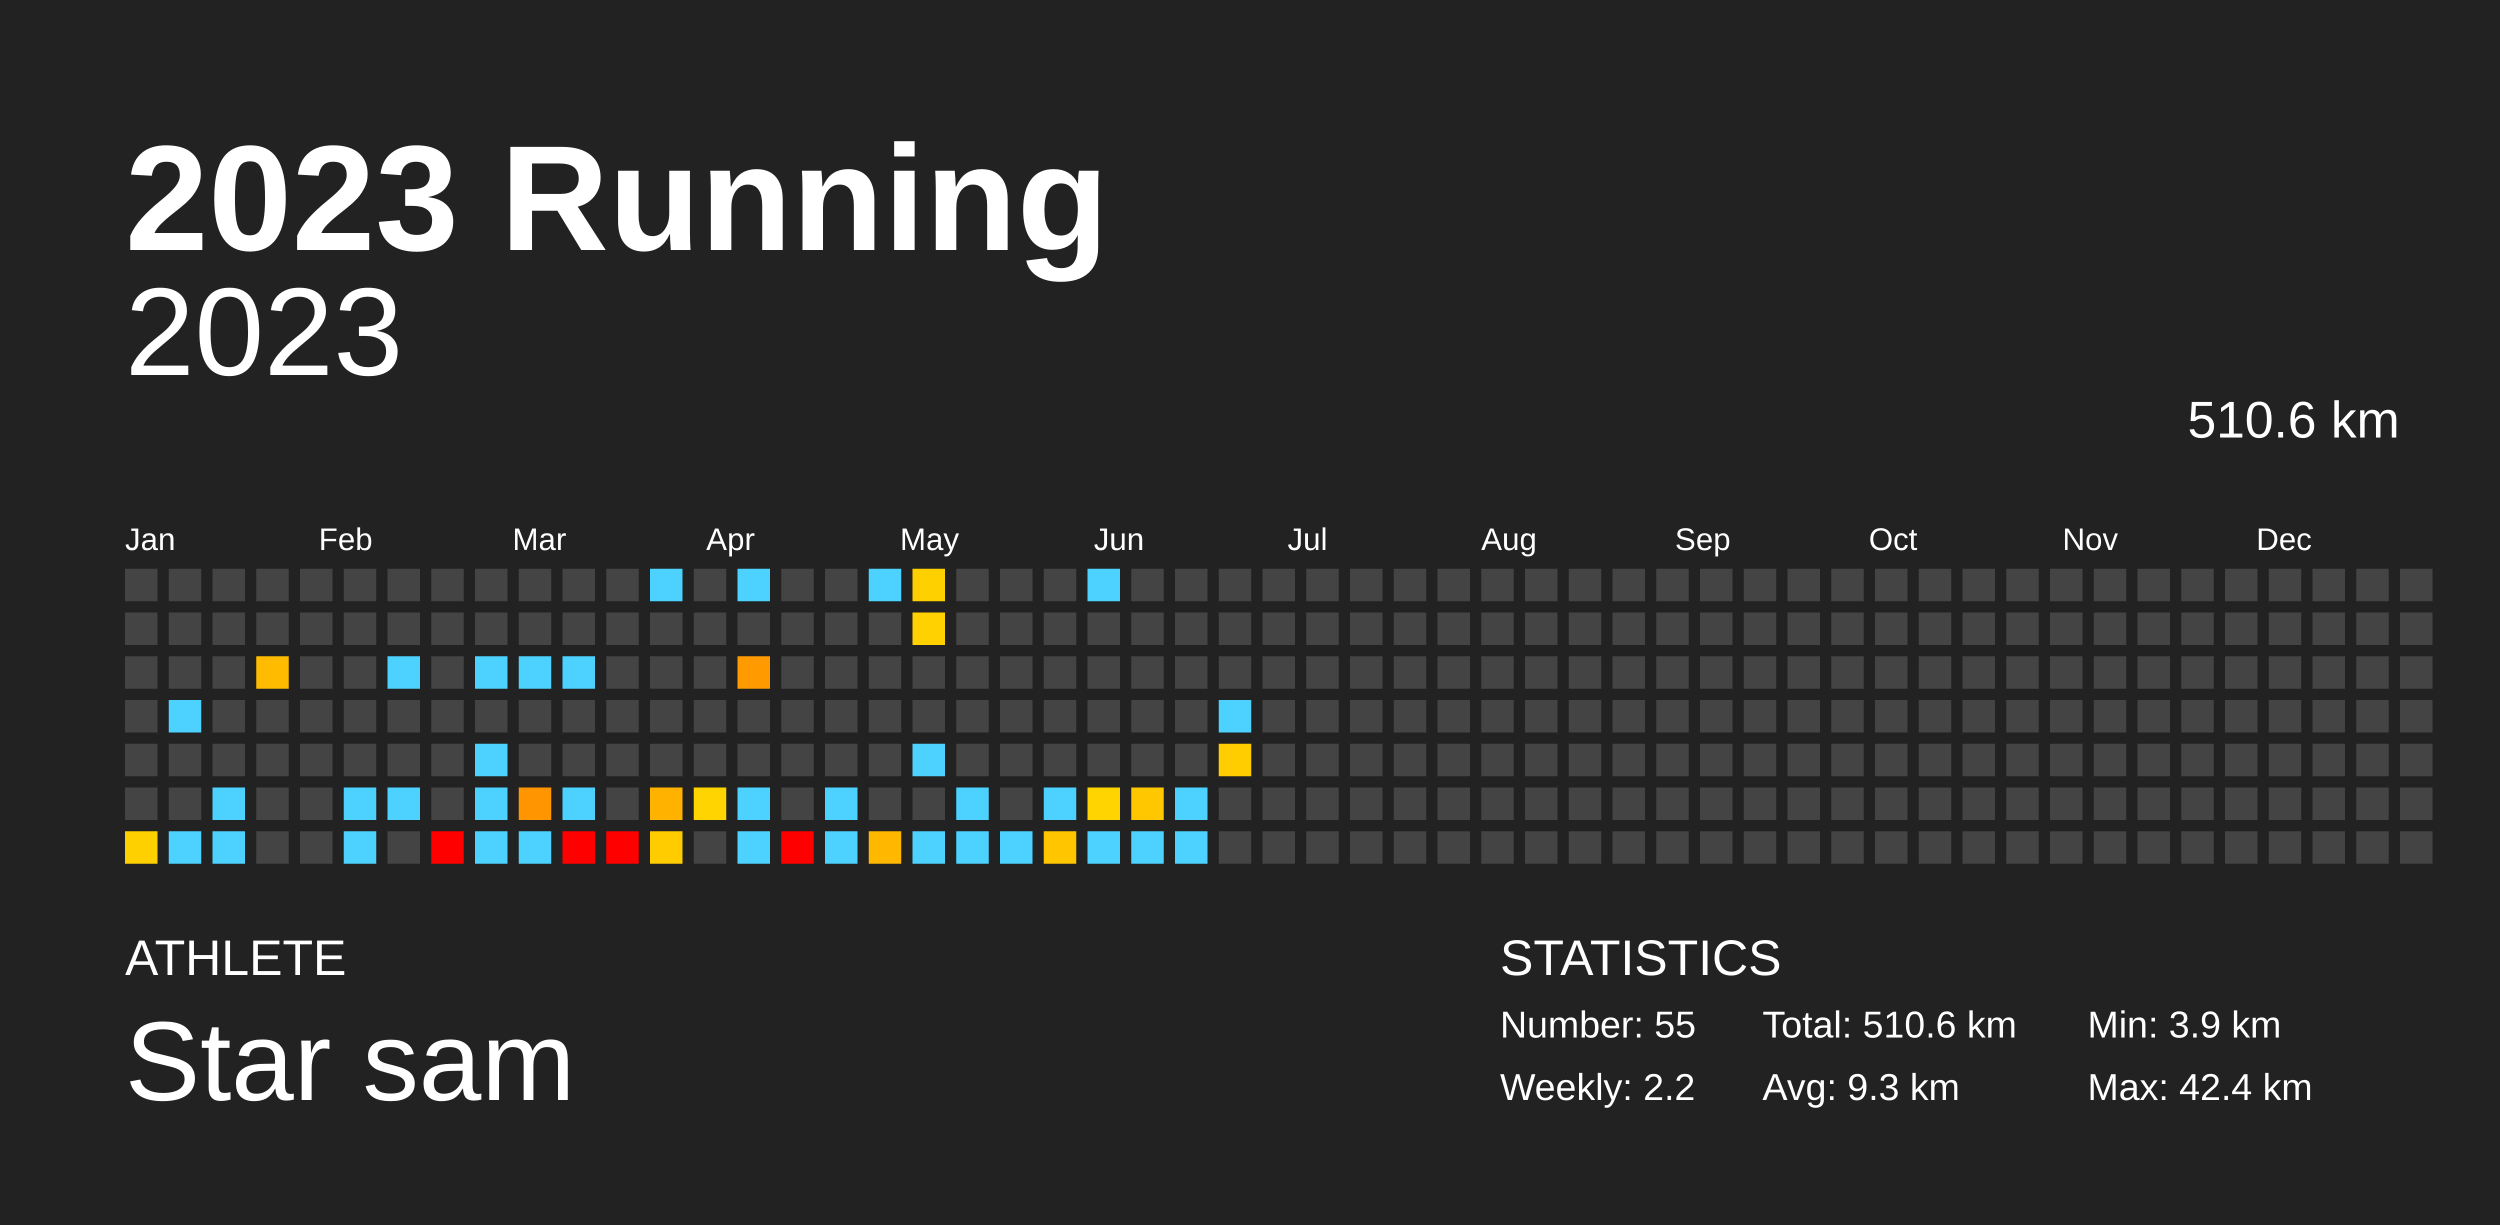
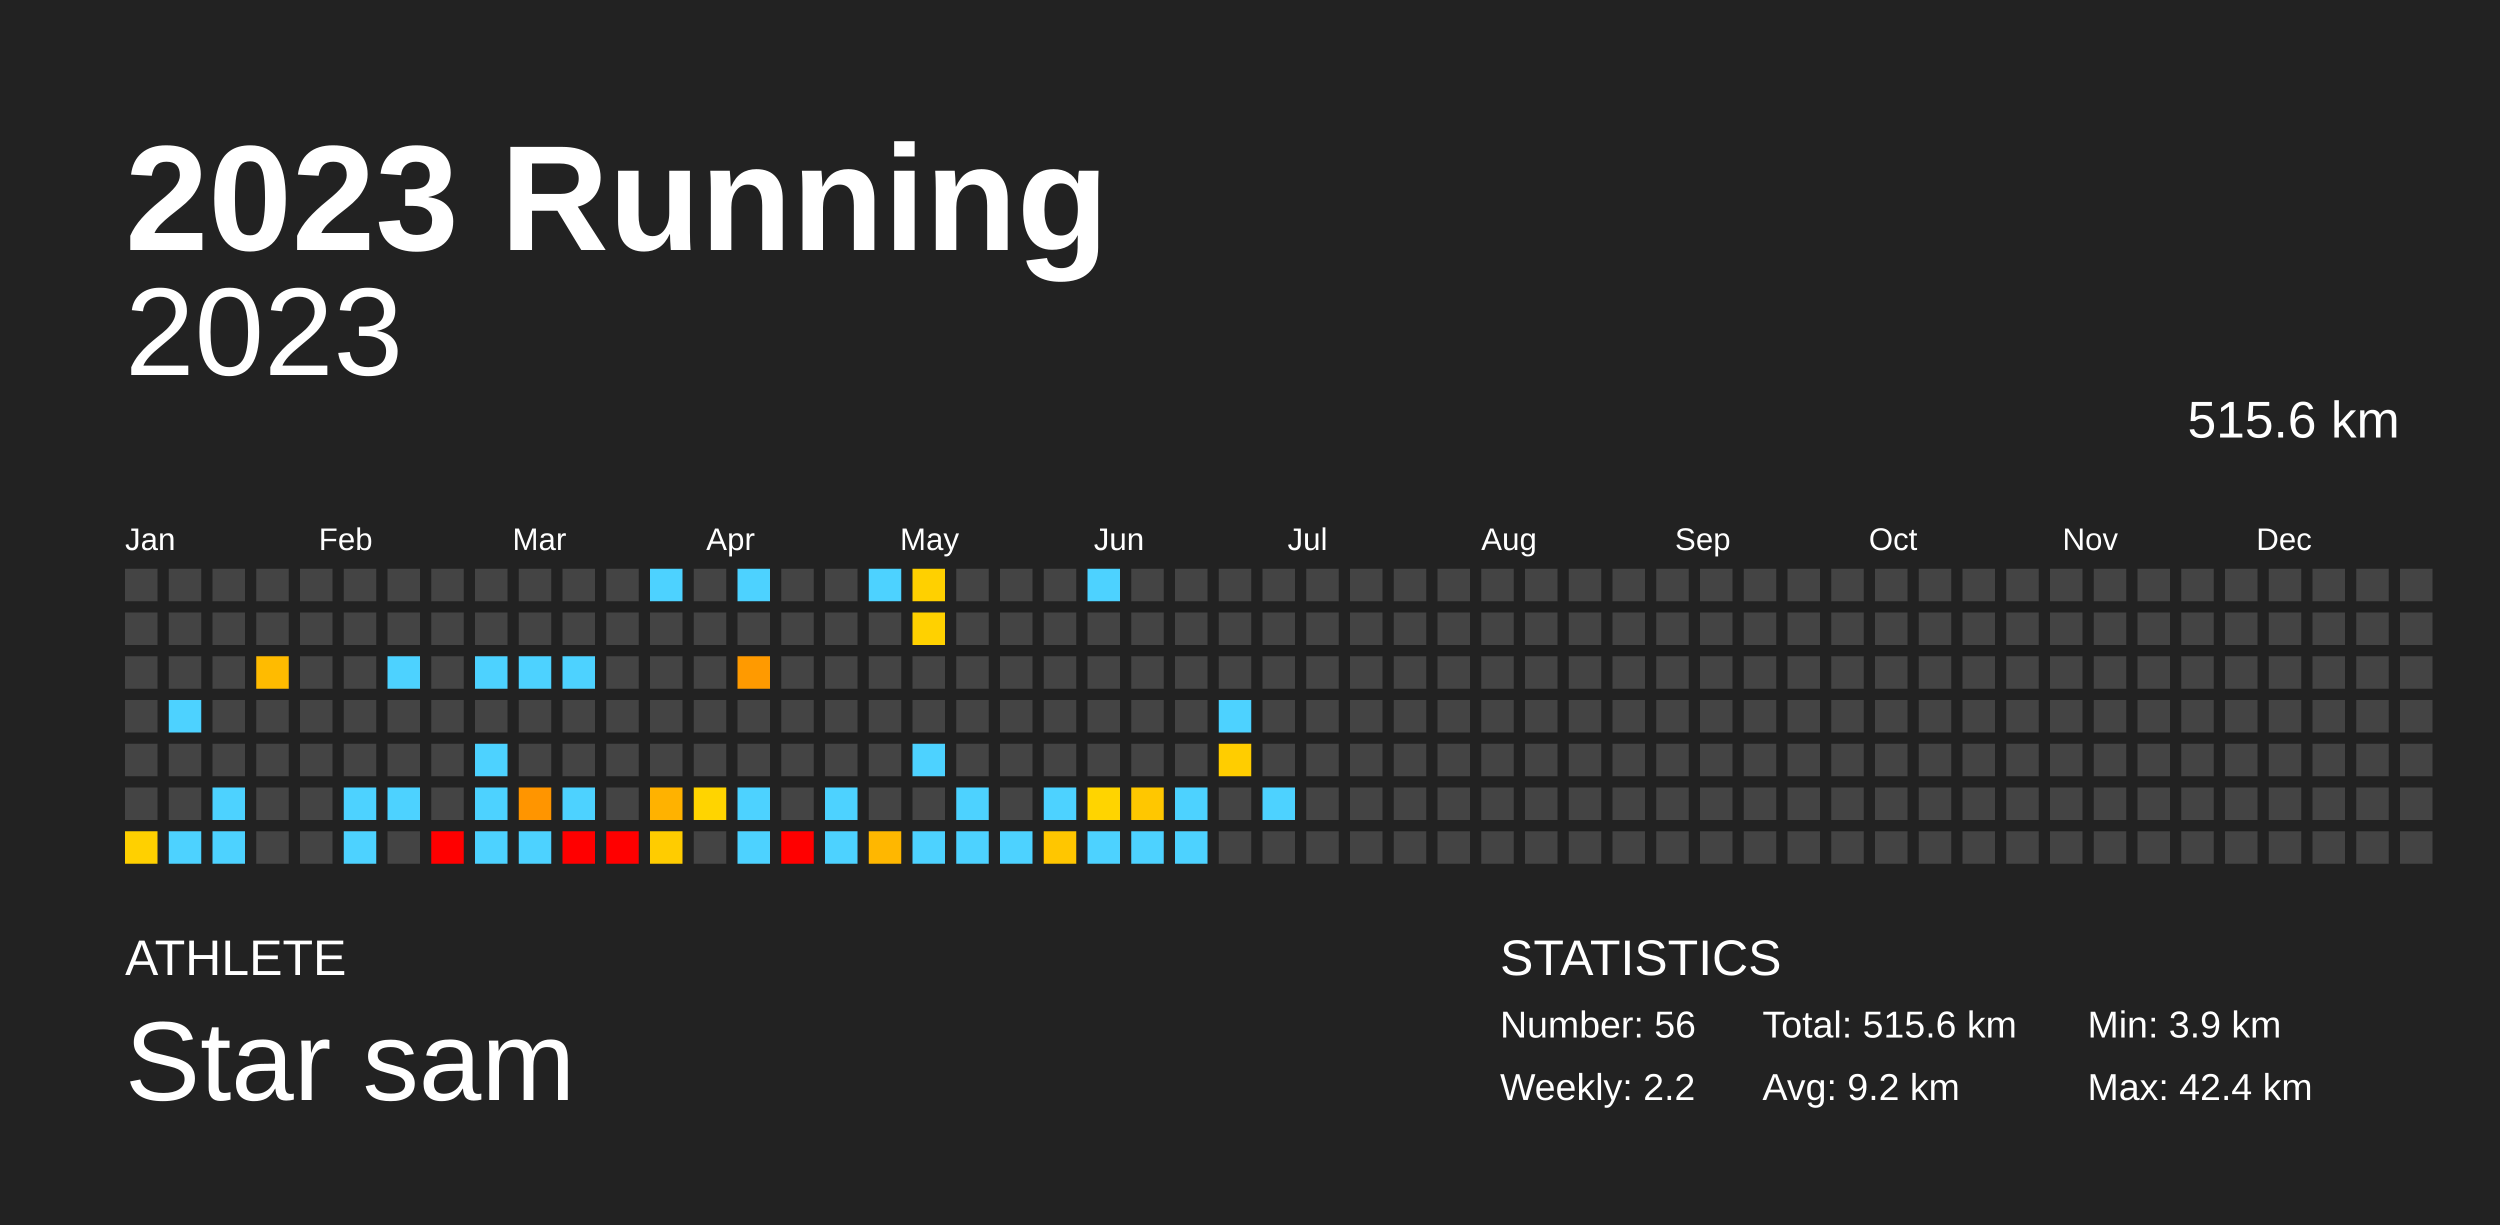
<svg xmlns="http://www.w3.org/2000/svg" baseProfile="full" height="98mm" version="1.1" viewBox="0,0,200,98" width="200mm">
  <defs />
  <rect fill="#222222" height="98" width="200" x="0" y="0" />
  <text fill="#FFFFFF" style="font-size:12px; font-family:Arial; font-weight:bold;" x="10" y="20">2023 Running</text>
  <text fill="#FFFFFF" style="font-size:4px; font-family:Arial" x="10" y="78">ATHLETE</text>
  <text fill="#FFFFFF" style="font-size:9px; font-family:Arial" x="10" y="88">Star sam</text>
  <text fill="#FFFFFF" style="font-size:4px; font-family:Arial" x="120" y="78">STATISTICS</text>
-   <text fill="#FFFFFF" style="font-size:3px; font-family:Arial" x="120" y="83">Number: 55</text>
+   <text fill="#FFFFFF" style="font-size:3px; font-family:Arial" x="120" y="83">Number: 56</text>
  <text fill="#FFFFFF" style="font-size:3px; font-family:Arial" x="120" y="88">Weekly: 2.2</text>
-   <text fill="#FFFFFF" style="font-size:3px; font-family:Arial" x="141" y="83">Total: 510.6 km</text>
-   <text fill="#FFFFFF" style="font-size:3px; font-family:Arial" x="141" y="88">Avg: 9.3 km</text>
+   <text fill="#FFFFFF" style="font-size:3px; font-family:Arial" x="141" y="83">Total: 515.6 km</text>
+   <text fill="#FFFFFF" style="font-size:3px; font-family:Arial" x="141" y="88">Avg: 9.2 km</text>
  <text fill="#FFFFFF" style="font-size:3px; font-family:Arial" x="167" y="83">Min: 3.9 km</text>
  <text fill="#FFFFFF" style="font-size:3px; font-family:Arial" x="167" y="88">Max: 42.4 km</text>
  <text alignment-baseline="hanging" fill="#FFFFFF" style="font-size:10.0px; font-family:Arial;" x="10" y="30">2023</text>
-   <text alignment-baseline="hanging" fill="#FFFFFF" style="font-size:4.125px; font-family:Arial;" x="175" y="35">510.6 km</text>
+   <text alignment-baseline="hanging" fill="#FFFFFF" style="font-size:4.125px; font-family:Arial;" x="175" y="35">515.6 km</text>
  <text fill="#FFFFFF" style="font-size:2.5px; font-family:Arial" x="10.0" y="44">Jan</text>
  <text fill="#FFFFFF" style="font-size:2.5px; font-family:Arial" x="25.5" y="44">Feb</text>
  <text fill="#FFFFFF" style="font-size:2.5px; font-family:Arial" x="41.0" y="44">Mar</text>
  <text fill="#FFFFFF" style="font-size:2.5px; font-family:Arial" x="56.5" y="44">Apr</text>
  <text fill="#FFFFFF" style="font-size:2.5px; font-family:Arial" x="72.0" y="44">May</text>
  <text fill="#FFFFFF" style="font-size:2.5px; font-family:Arial" x="87.5" y="44">Jun</text>
  <text fill="#FFFFFF" style="font-size:2.5px; font-family:Arial" x="103.0" y="44">Jul</text>
  <text fill="#FFFFFF" style="font-size:2.5px; font-family:Arial" x="118.5" y="44">Aug</text>
  <text fill="#FFFFFF" style="font-size:2.5px; font-family:Arial" x="134.0" y="44">Sep</text>
  <text fill="#FFFFFF" style="font-size:2.5px; font-family:Arial" x="149.5" y="44">Oct</text>
  <text fill="#FFFFFF" style="font-size:2.5px; font-family:Arial" x="165.0" y="44">Nov</text>
  <text fill="#FFFFFF" style="font-size:2.5px; font-family:Arial" x="180.5" y="44">Dec</text>
  <rect fill="#444444" height="2.6" width="2.6" x="10.0" y="45.5" />
  <rect fill="#444444" height="2.6" width="2.6" x="10.0" y="49.0" />
  <rect fill="#444444" height="2.6" width="2.6" x="10.0" y="52.5" />
  <rect fill="#444444" height="2.6" width="2.6" x="10.0" y="56.0" />
  <rect fill="#444444" height="2.6" width="2.6" x="10.0" y="59.5" />
  <rect fill="#444444" height="2.6" width="2.6" x="10.0" y="63.0" />
  <rect fill="#ffd000" height="2.6" width="2.6" x="10.0" y="66.5" />
  <rect fill="#444444" height="2.6" width="2.6" x="13.5" y="45.5" />
  <rect fill="#444444" height="2.6" width="2.6" x="13.5" y="49.0" />
  <rect fill="#444444" height="2.6" width="2.6" x="13.5" y="52.5" />
  <rect fill="#4dd2ff" height="2.6" width="2.6" x="13.5" y="56.0" />
  <rect fill="#444444" height="2.6" width="2.6" x="13.5" y="59.5" />
  <rect fill="#444444" height="2.6" width="2.6" x="13.5" y="63.0" />
  <rect fill="#4dd2ff" height="2.6" width="2.6" x="13.5" y="66.5" />
  <rect fill="#444444" height="2.6" width="2.6" x="17.0" y="45.5" />
  <rect fill="#444444" height="2.6" width="2.6" x="17.0" y="49.0" />
  <rect fill="#444444" height="2.6" width="2.6" x="17.0" y="52.5" />
  <rect fill="#444444" height="2.6" width="2.6" x="17.0" y="56.0" />
  <rect fill="#444444" height="2.6" width="2.6" x="17.0" y="59.5" />
  <rect fill="#4dd2ff" height="2.6" width="2.6" x="17.0" y="63.0" />
  <rect fill="#4dd2ff" height="2.6" width="2.6" x="17.0" y="66.5" />
  <rect fill="#444444" height="2.6" width="2.6" x="20.5" y="45.5" />
  <rect fill="#444444" height="2.6" width="2.6" x="20.5" y="49.0" />
  <rect fill="#ffbb00" height="2.6" width="2.6" x="20.5" y="52.5" />
  <rect fill="#444444" height="2.6" width="2.6" x="20.5" y="56.0" />
  <rect fill="#444444" height="2.6" width="2.6" x="20.5" y="59.5" />
  <rect fill="#444444" height="2.6" width="2.6" x="20.5" y="63.0" />
  <rect fill="#444444" height="2.6" width="2.6" x="20.5" y="66.5" />
  <rect fill="#444444" height="2.6" width="2.6" x="24.0" y="45.5" />
  <rect fill="#444444" height="2.6" width="2.6" x="24.0" y="49.0" />
  <rect fill="#444444" height="2.6" width="2.6" x="24.0" y="52.5" />
  <rect fill="#444444" height="2.6" width="2.6" x="24.0" y="56.0" />
  <rect fill="#444444" height="2.6" width="2.6" x="24.0" y="59.5" />
  <rect fill="#444444" height="2.6" width="2.6" x="24.0" y="63.0" />
  <rect fill="#444444" height="2.6" width="2.6" x="24.0" y="66.5" />
  <rect fill="#444444" height="2.6" width="2.6" x="27.5" y="45.5" />
  <rect fill="#444444" height="2.6" width="2.6" x="27.5" y="49.0" />
  <rect fill="#444444" height="2.6" width="2.6" x="27.5" y="52.5" />
  <rect fill="#444444" height="2.6" width="2.6" x="27.5" y="56.0" />
  <rect fill="#444444" height="2.6" width="2.6" x="27.5" y="59.5" />
  <rect fill="#4dd2ff" height="2.6" width="2.6" x="27.5" y="63.0" />
  <rect fill="#4dd2ff" height="2.6" width="2.6" x="27.5" y="66.5" />
  <rect fill="#444444" height="2.6" width="2.6" x="31.0" y="45.5" />
  <rect fill="#444444" height="2.6" width="2.6" x="31.0" y="49.0" />
  <rect fill="#4dd2ff" height="2.6" width="2.6" x="31.0" y="52.5" />
  <rect fill="#444444" height="2.6" width="2.6" x="31.0" y="56.0" />
  <rect fill="#444444" height="2.6" width="2.6" x="31.0" y="59.5" />
  <rect fill="#4dd2ff" height="2.6" width="2.6" x="31.0" y="63.0" />
  <rect fill="#444444" height="2.6" width="2.6" x="31.0" y="66.5" />
  <rect fill="#444444" height="2.6" width="2.6" x="34.5" y="45.5" />
  <rect fill="#444444" height="2.6" width="2.6" x="34.5" y="49.0" />
  <rect fill="#444444" height="2.6" width="2.6" x="34.5" y="52.5" />
  <rect fill="#444444" height="2.6" width="2.6" x="34.5" y="56.0" />
  <rect fill="#444444" height="2.6" width="2.6" x="34.5" y="59.5" />
  <rect fill="#444444" height="2.6" width="2.6" x="34.5" y="63.0" />
  <rect fill="red" height="2.6" width="2.6" x="34.5" y="66.5" />
  <rect fill="#444444" height="2.6" width="2.6" x="38.0" y="45.5" />
  <rect fill="#444444" height="2.6" width="2.6" x="38.0" y="49.0" />
  <rect fill="#4dd2ff" height="2.6" width="2.6" x="38.0" y="52.5" />
  <rect fill="#444444" height="2.6" width="2.6" x="38.0" y="56.0" />
  <rect fill="#4dd2ff" height="2.6" width="2.6" x="38.0" y="59.5" />
  <rect fill="#4dd2ff" height="2.6" width="2.6" x="38.0" y="63.0" />
  <rect fill="#4dd2ff" height="2.6" width="2.6" x="38.0" y="66.5" />
  <rect fill="#444444" height="2.6" width="2.6" x="41.5" y="45.5" />
  <rect fill="#444444" height="2.6" width="2.6" x="41.5" y="49.0" />
  <rect fill="#4dd2ff" height="2.6" width="2.6" x="41.5" y="52.5" />
  <rect fill="#444444" height="2.6" width="2.6" x="41.5" y="56.0" />
  <rect fill="#444444" height="2.6" width="2.6" x="41.5" y="59.5" />
  <rect fill="#ff9500" height="2.6" width="2.6" x="41.5" y="63.0" />
  <rect fill="#4dd2ff" height="2.6" width="2.6" x="41.5" y="66.5" />
  <rect fill="#444444" height="2.6" width="2.6" x="45.0" y="45.5" />
  <rect fill="#444444" height="2.6" width="2.6" x="45.0" y="49.0" />
  <rect fill="#4dd2ff" height="2.6" width="2.6" x="45.0" y="52.5" />
  <rect fill="#444444" height="2.6" width="2.6" x="45.0" y="56.0" />
  <rect fill="#444444" height="2.6" width="2.6" x="45.0" y="59.5" />
  <rect fill="#4dd2ff" height="2.6" width="2.6" x="45.0" y="63.0" />
  <rect fill="red" height="2.6" width="2.6" x="45.0" y="66.5" />
  <rect fill="#444444" height="2.6" width="2.6" x="48.5" y="45.5" />
  <rect fill="#444444" height="2.6" width="2.6" x="48.5" y="49.0" />
  <rect fill="#444444" height="2.6" width="2.6" x="48.5" y="52.5" />
  <rect fill="#444444" height="2.6" width="2.6" x="48.5" y="56.0" />
  <rect fill="#444444" height="2.6" width="2.6" x="48.5" y="59.5" />
  <rect fill="#444444" height="2.6" width="2.6" x="48.5" y="63.0" />
  <rect fill="red" height="2.6" width="2.6" x="48.5" y="66.5" />
  <rect fill="#4dd2ff" height="2.6" width="2.6" x="52.0" y="45.5" />
  <rect fill="#444444" height="2.6" width="2.6" x="52.0" y="49.0" />
  <rect fill="#444444" height="2.6" width="2.6" x="52.0" y="52.5" />
  <rect fill="#444444" height="2.6" width="2.6" x="52.0" y="56.0" />
  <rect fill="#444444" height="2.6" width="2.6" x="52.0" y="59.5" />
  <rect fill="#ffb200" height="2.6" width="2.6" x="52.0" y="63.0" />
  <rect fill="#ffcc00" height="2.6" width="2.6" x="52.0" y="66.5" />
  <rect fill="#444444" height="2.6" width="2.6" x="55.5" y="45.5" />
  <rect fill="#444444" height="2.6" width="2.6" x="55.5" y="49.0" />
  <rect fill="#444444" height="2.6" width="2.6" x="55.5" y="52.5" />
  <rect fill="#444444" height="2.6" width="2.6" x="55.5" y="56.0" />
  <rect fill="#444444" height="2.6" width="2.6" x="55.5" y="59.5" />
  <rect fill="#ffd400" height="2.6" width="2.6" x="55.5" y="63.0" />
  <rect fill="#444444" height="2.6" width="2.6" x="55.5" y="66.5" />
  <rect fill="#4dd2ff" height="2.6" width="2.6" x="59.0" y="45.5" />
  <rect fill="#444444" height="2.6" width="2.6" x="59.0" y="49.0" />
  <rect fill="#ff9a00" height="2.6" width="2.6" x="59.0" y="52.5" />
  <rect fill="#444444" height="2.6" width="2.6" x="59.0" y="56.0" />
  <rect fill="#444444" height="2.6" width="2.6" x="59.0" y="59.5" />
  <rect fill="#4dd2ff" height="2.6" width="2.6" x="59.0" y="63.0" />
  <rect fill="#4dd2ff" height="2.6" width="2.6" x="59.0" y="66.5" />
  <rect fill="#444444" height="2.6" width="2.6" x="62.5" y="45.5" />
  <rect fill="#444444" height="2.6" width="2.6" x="62.5" y="49.0" />
  <rect fill="#444444" height="2.6" width="2.6" x="62.5" y="52.5" />
  <rect fill="#444444" height="2.6" width="2.6" x="62.5" y="56.0" />
  <rect fill="#444444" height="2.6" width="2.6" x="62.5" y="59.5" />
  <rect fill="#444444" height="2.6" width="2.6" x="62.5" y="63.0" />
  <rect fill="red" height="2.6" width="2.6" x="62.5" y="66.5" />
  <rect fill="#444444" height="2.6" width="2.6" x="66.0" y="45.5" />
  <rect fill="#444444" height="2.6" width="2.6" x="66.0" y="49.0" />
  <rect fill="#444444" height="2.6" width="2.6" x="66.0" y="52.5" />
  <rect fill="#444444" height="2.6" width="2.6" x="66.0" y="56.0" />
  <rect fill="#444444" height="2.6" width="2.6" x="66.0" y="59.5" />
  <rect fill="#4dd2ff" height="2.6" width="2.6" x="66.0" y="63.0" />
  <rect fill="#4dd2ff" height="2.6" width="2.6" x="66.0" y="66.5" />
  <rect fill="#4dd2ff" height="2.6" width="2.6" x="69.5" y="45.5" />
  <rect fill="#444444" height="2.6" width="2.6" x="69.5" y="49.0" />
  <rect fill="#444444" height="2.6" width="2.6" x="69.5" y="52.5" />
  <rect fill="#444444" height="2.6" width="2.6" x="69.5" y="56.0" />
  <rect fill="#444444" height="2.6" width="2.6" x="69.5" y="59.5" />
  <rect fill="#444444" height="2.6" width="2.6" x="69.5" y="63.0" />
  <rect fill="#ffb700" height="2.6" width="2.6" x="69.5" y="66.5" />
  <rect fill="#ffd000" height="2.6" width="2.6" x="73.0" y="45.5" />
  <rect fill="#ffd100" height="2.6" width="2.6" x="73.0" y="49.0" />
  <rect fill="#444444" height="2.6" width="2.6" x="73.0" y="52.5" />
  <rect fill="#444444" height="2.6" width="2.6" x="73.0" y="56.0" />
  <rect fill="#4dd2ff" height="2.6" width="2.6" x="73.0" y="59.5" />
  <rect fill="#444444" height="2.6" width="2.6" x="73.0" y="63.0" />
  <rect fill="#4dd2ff" height="2.6" width="2.6" x="73.0" y="66.5" />
  <rect fill="#444444" height="2.6" width="2.6" x="76.5" y="45.5" />
  <rect fill="#444444" height="2.6" width="2.6" x="76.5" y="49.0" />
  <rect fill="#444444" height="2.6" width="2.6" x="76.5" y="52.5" />
  <rect fill="#444444" height="2.6" width="2.6" x="76.5" y="56.0" />
  <rect fill="#444444" height="2.6" width="2.6" x="76.5" y="59.5" />
  <rect fill="#4dd2ff" height="2.6" width="2.6" x="76.5" y="63.0" />
  <rect fill="#4dd2ff" height="2.6" width="2.6" x="76.5" y="66.5" />
  <rect fill="#444444" height="2.6" width="2.6" x="80.0" y="45.5" />
  <rect fill="#444444" height="2.6" width="2.6" x="80.0" y="49.0" />
  <rect fill="#444444" height="2.6" width="2.6" x="80.0" y="52.5" />
  <rect fill="#444444" height="2.6" width="2.6" x="80.0" y="56.0" />
  <rect fill="#444444" height="2.6" width="2.6" x="80.0" y="59.5" />
  <rect fill="#444444" height="2.6" width="2.6" x="80.0" y="63.0" />
  <rect fill="#4dd2ff" height="2.6" width="2.6" x="80.0" y="66.5" />
  <rect fill="#444444" height="2.6" width="2.6" x="83.5" y="45.5" />
  <rect fill="#444444" height="2.6" width="2.6" x="83.5" y="49.0" />
  <rect fill="#444444" height="2.6" width="2.6" x="83.5" y="52.5" />
  <rect fill="#444444" height="2.6" width="2.6" x="83.5" y="56.0" />
  <rect fill="#444444" height="2.6" width="2.6" x="83.5" y="59.5" />
  <rect fill="#4dd2ff" height="2.6" width="2.6" x="83.5" y="63.0" />
  <rect fill="#ffc600" height="2.6" width="2.6" x="83.5" y="66.5" />
  <rect fill="#4dd2ff" height="2.6" width="2.6" x="87.0" y="45.5" />
  <rect fill="#444444" height="2.6" width="2.6" x="87.0" y="49.0" />
  <rect fill="#444444" height="2.6" width="2.6" x="87.0" y="52.5" />
  <rect fill="#444444" height="2.6" width="2.6" x="87.0" y="56.0" />
  <rect fill="#444444" height="2.6" width="2.6" x="87.0" y="59.5" />
  <rect fill="#ffd400" height="2.6" width="2.6" x="87.0" y="63.0" />
  <rect fill="#4dd2ff" height="2.6" width="2.6" x="87.0" y="66.5" />
  <rect fill="#444444" height="2.6" width="2.6" x="90.5" y="45.5" />
  <rect fill="#444444" height="2.6" width="2.6" x="90.5" y="49.0" />
  <rect fill="#444444" height="2.6" width="2.6" x="90.5" y="52.5" />
  <rect fill="#444444" height="2.6" width="2.6" x="90.5" y="56.0" />
  <rect fill="#444444" height="2.6" width="2.6" x="90.5" y="59.5" />
  <rect fill="#ffc700" height="2.6" width="2.6" x="90.5" y="63.0" />
  <rect fill="#4dd2ff" height="2.6" width="2.6" x="90.5" y="66.5" />
  <rect fill="#444444" height="2.6" width="2.6" x="94.0" y="45.5" />
  <rect fill="#444444" height="2.6" width="2.6" x="94.0" y="49.0" />
  <rect fill="#444444" height="2.6" width="2.6" x="94.0" y="52.5" />
  <rect fill="#444444" height="2.6" width="2.6" x="94.0" y="56.0" />
  <rect fill="#444444" height="2.6" width="2.6" x="94.0" y="59.5" />
  <rect fill="#4dd2ff" height="2.6" width="2.6" x="94.0" y="63.0" />
  <rect fill="#4dd2ff" height="2.6" width="2.6" x="94.0" y="66.5" />
  <rect fill="#444444" height="2.6" width="2.6" x="97.5" y="45.5" />
  <rect fill="#444444" height="2.6" width="2.6" x="97.5" y="49.0" />
  <rect fill="#444444" height="2.6" width="2.6" x="97.5" y="52.5" />
  <rect fill="#4dd2ff" height="2.6" width="2.6" x="97.5" y="56.0" />
  <rect fill="#ffcd00" height="2.6" width="2.6" x="97.5" y="59.5" />
  <rect fill="#444444" height="2.6" width="2.6" x="97.5" y="63.0" />
  <rect fill="#444444" height="2.6" width="2.6" x="97.5" y="66.5" />
  <rect fill="#444444" height="2.6" width="2.6" x="101.0" y="45.5" />
  <rect fill="#444444" height="2.6" width="2.6" x="101.0" y="49.0" />
  <rect fill="#444444" height="2.6" width="2.6" x="101.0" y="52.5" />
  <rect fill="#444444" height="2.6" width="2.6" x="101.0" y="56.0" />
  <rect fill="#444444" height="2.6" width="2.6" x="101.0" y="59.5" />
-   <rect fill="#444444" height="2.6" width="2.6" x="101.0" y="63.0" />
+   <rect fill="#4dd2ff" height="2.6" width="2.6" x="101.0" y="63.0" />
  <rect fill="#444444" height="2.6" width="2.6" x="101.0" y="66.5" />
  <rect fill="#444444" height="2.6" width="2.6" x="104.5" y="45.5" />
  <rect fill="#444444" height="2.6" width="2.6" x="104.5" y="49.0" />
  <rect fill="#444444" height="2.6" width="2.6" x="104.5" y="52.5" />
  <rect fill="#444444" height="2.6" width="2.6" x="104.5" y="56.0" />
  <rect fill="#444444" height="2.6" width="2.6" x="104.5" y="59.5" />
  <rect fill="#444444" height="2.6" width="2.6" x="104.5" y="63.0" />
  <rect fill="#444444" height="2.6" width="2.6" x="104.5" y="66.5" />
  <rect fill="#444444" height="2.6" width="2.6" x="108.0" y="45.5" />
  <rect fill="#444444" height="2.6" width="2.6" x="108.0" y="49.0" />
  <rect fill="#444444" height="2.6" width="2.6" x="108.0" y="52.5" />
  <rect fill="#444444" height="2.6" width="2.6" x="108.0" y="56.0" />
  <rect fill="#444444" height="2.6" width="2.6" x="108.0" y="59.5" />
  <rect fill="#444444" height="2.6" width="2.6" x="108.0" y="63.0" />
  <rect fill="#444444" height="2.6" width="2.6" x="108.0" y="66.5" />
  <rect fill="#444444" height="2.6" width="2.6" x="111.5" y="45.5" />
  <rect fill="#444444" height="2.6" width="2.6" x="111.5" y="49.0" />
  <rect fill="#444444" height="2.6" width="2.6" x="111.5" y="52.5" />
  <rect fill="#444444" height="2.6" width="2.6" x="111.5" y="56.0" />
  <rect fill="#444444" height="2.6" width="2.6" x="111.5" y="59.5" />
  <rect fill="#444444" height="2.6" width="2.6" x="111.5" y="63.0" />
  <rect fill="#444444" height="2.6" width="2.6" x="111.5" y="66.5" />
  <rect fill="#444444" height="2.6" width="2.6" x="115.0" y="45.5" />
  <rect fill="#444444" height="2.6" width="2.6" x="115.0" y="49.0" />
  <rect fill="#444444" height="2.6" width="2.6" x="115.0" y="52.5" />
  <rect fill="#444444" height="2.6" width="2.6" x="115.0" y="56.0" />
  <rect fill="#444444" height="2.6" width="2.6" x="115.0" y="59.5" />
  <rect fill="#444444" height="2.6" width="2.6" x="115.0" y="63.0" />
  <rect fill="#444444" height="2.6" width="2.6" x="115.0" y="66.5" />
  <rect fill="#444444" height="2.6" width="2.6" x="118.5" y="45.5" />
  <rect fill="#444444" height="2.6" width="2.6" x="118.5" y="49.0" />
  <rect fill="#444444" height="2.6" width="2.6" x="118.5" y="52.5" />
  <rect fill="#444444" height="2.6" width="2.6" x="118.5" y="56.0" />
  <rect fill="#444444" height="2.6" width="2.6" x="118.5" y="59.5" />
  <rect fill="#444444" height="2.6" width="2.6" x="118.5" y="63.0" />
  <rect fill="#444444" height="2.6" width="2.6" x="118.5" y="66.5" />
  <rect fill="#444444" height="2.6" width="2.6" x="122.0" y="45.5" />
  <rect fill="#444444" height="2.6" width="2.6" x="122.0" y="49.0" />
  <rect fill="#444444" height="2.6" width="2.6" x="122.0" y="52.5" />
  <rect fill="#444444" height="2.6" width="2.6" x="122.0" y="56.0" />
  <rect fill="#444444" height="2.6" width="2.6" x="122.0" y="59.5" />
  <rect fill="#444444" height="2.6" width="2.6" x="122.0" y="63.0" />
  <rect fill="#444444" height="2.6" width="2.6" x="122.0" y="66.5" />
  <rect fill="#444444" height="2.6" width="2.6" x="125.5" y="45.5" />
  <rect fill="#444444" height="2.6" width="2.6" x="125.5" y="49.0" />
  <rect fill="#444444" height="2.6" width="2.6" x="125.5" y="52.5" />
  <rect fill="#444444" height="2.6" width="2.6" x="125.5" y="56.0" />
  <rect fill="#444444" height="2.6" width="2.6" x="125.5" y="59.5" />
  <rect fill="#444444" height="2.6" width="2.6" x="125.5" y="63.0" />
  <rect fill="#444444" height="2.6" width="2.6" x="125.5" y="66.5" />
  <rect fill="#444444" height="2.6" width="2.6" x="129.0" y="45.5" />
  <rect fill="#444444" height="2.6" width="2.6" x="129.0" y="49.0" />
  <rect fill="#444444" height="2.6" width="2.6" x="129.0" y="52.5" />
  <rect fill="#444444" height="2.6" width="2.6" x="129.0" y="56.0" />
  <rect fill="#444444" height="2.6" width="2.6" x="129.0" y="59.5" />
  <rect fill="#444444" height="2.6" width="2.6" x="129.0" y="63.0" />
  <rect fill="#444444" height="2.6" width="2.6" x="129.0" y="66.5" />
  <rect fill="#444444" height="2.6" width="2.6" x="132.5" y="45.5" />
  <rect fill="#444444" height="2.6" width="2.6" x="132.5" y="49.0" />
  <rect fill="#444444" height="2.6" width="2.6" x="132.5" y="52.5" />
  <rect fill="#444444" height="2.6" width="2.6" x="132.5" y="56.0" />
  <rect fill="#444444" height="2.6" width="2.6" x="132.5" y="59.5" />
  <rect fill="#444444" height="2.6" width="2.6" x="132.5" y="63.0" />
  <rect fill="#444444" height="2.6" width="2.6" x="132.5" y="66.5" />
  <rect fill="#444444" height="2.6" width="2.6" x="136.0" y="45.5" />
  <rect fill="#444444" height="2.6" width="2.6" x="136.0" y="49.0" />
  <rect fill="#444444" height="2.6" width="2.6" x="136.0" y="52.5" />
  <rect fill="#444444" height="2.6" width="2.6" x="136.0" y="56.0" />
  <rect fill="#444444" height="2.6" width="2.6" x="136.0" y="59.5" />
  <rect fill="#444444" height="2.6" width="2.6" x="136.0" y="63.0" />
  <rect fill="#444444" height="2.6" width="2.6" x="136.0" y="66.5" />
  <rect fill="#444444" height="2.6" width="2.6" x="139.5" y="45.5" />
  <rect fill="#444444" height="2.6" width="2.6" x="139.5" y="49.0" />
  <rect fill="#444444" height="2.6" width="2.6" x="139.5" y="52.5" />
  <rect fill="#444444" height="2.6" width="2.6" x="139.5" y="56.0" />
  <rect fill="#444444" height="2.6" width="2.6" x="139.5" y="59.5" />
  <rect fill="#444444" height="2.6" width="2.6" x="139.5" y="63.0" />
  <rect fill="#444444" height="2.6" width="2.6" x="139.5" y="66.5" />
  <rect fill="#444444" height="2.6" width="2.6" x="143.0" y="45.5" />
  <rect fill="#444444" height="2.6" width="2.6" x="143.0" y="49.0" />
  <rect fill="#444444" height="2.6" width="2.6" x="143.0" y="52.5" />
  <rect fill="#444444" height="2.6" width="2.6" x="143.0" y="56.0" />
  <rect fill="#444444" height="2.6" width="2.6" x="143.0" y="59.5" />
  <rect fill="#444444" height="2.6" width="2.6" x="143.0" y="63.0" />
  <rect fill="#444444" height="2.6" width="2.6" x="143.0" y="66.5" />
  <rect fill="#444444" height="2.6" width="2.6" x="146.5" y="45.5" />
  <rect fill="#444444" height="2.6" width="2.6" x="146.5" y="49.0" />
  <rect fill="#444444" height="2.6" width="2.6" x="146.5" y="52.5" />
  <rect fill="#444444" height="2.6" width="2.6" x="146.5" y="56.0" />
  <rect fill="#444444" height="2.6" width="2.6" x="146.5" y="59.5" />
  <rect fill="#444444" height="2.6" width="2.6" x="146.5" y="63.0" />
  <rect fill="#444444" height="2.6" width="2.6" x="146.5" y="66.5" />
  <rect fill="#444444" height="2.6" width="2.6" x="150.0" y="45.5" />
  <rect fill="#444444" height="2.6" width="2.6" x="150.0" y="49.0" />
  <rect fill="#444444" height="2.6" width="2.6" x="150.0" y="52.5" />
  <rect fill="#444444" height="2.6" width="2.6" x="150.0" y="56.0" />
  <rect fill="#444444" height="2.6" width="2.6" x="150.0" y="59.5" />
  <rect fill="#444444" height="2.6" width="2.6" x="150.0" y="63.0" />
  <rect fill="#444444" height="2.6" width="2.6" x="150.0" y="66.5" />
  <rect fill="#444444" height="2.6" width="2.6" x="153.5" y="45.5" />
  <rect fill="#444444" height="2.6" width="2.6" x="153.5" y="49.0" />
  <rect fill="#444444" height="2.6" width="2.6" x="153.5" y="52.5" />
  <rect fill="#444444" height="2.6" width="2.6" x="153.5" y="56.0" />
  <rect fill="#444444" height="2.6" width="2.6" x="153.5" y="59.5" />
  <rect fill="#444444" height="2.6" width="2.6" x="153.5" y="63.0" />
  <rect fill="#444444" height="2.6" width="2.6" x="153.5" y="66.5" />
  <rect fill="#444444" height="2.6" width="2.6" x="157.0" y="45.5" />
  <rect fill="#444444" height="2.6" width="2.6" x="157.0" y="49.0" />
  <rect fill="#444444" height="2.6" width="2.6" x="157.0" y="52.5" />
  <rect fill="#444444" height="2.6" width="2.6" x="157.0" y="56.0" />
  <rect fill="#444444" height="2.6" width="2.6" x="157.0" y="59.5" />
  <rect fill="#444444" height="2.6" width="2.6" x="157.0" y="63.0" />
  <rect fill="#444444" height="2.6" width="2.6" x="157.0" y="66.5" />
  <rect fill="#444444" height="2.6" width="2.6" x="160.5" y="45.5" />
  <rect fill="#444444" height="2.6" width="2.6" x="160.5" y="49.0" />
  <rect fill="#444444" height="2.6" width="2.6" x="160.5" y="52.5" />
  <rect fill="#444444" height="2.6" width="2.6" x="160.5" y="56.0" />
  <rect fill="#444444" height="2.6" width="2.6" x="160.5" y="59.5" />
  <rect fill="#444444" height="2.6" width="2.6" x="160.5" y="63.0" />
  <rect fill="#444444" height="2.6" width="2.6" x="160.5" y="66.5" />
  <rect fill="#444444" height="2.6" width="2.6" x="164.0" y="45.5" />
  <rect fill="#444444" height="2.6" width="2.6" x="164.0" y="49.0" />
  <rect fill="#444444" height="2.6" width="2.6" x="164.0" y="52.5" />
  <rect fill="#444444" height="2.6" width="2.6" x="164.0" y="56.0" />
  <rect fill="#444444" height="2.6" width="2.6" x="164.0" y="59.5" />
  <rect fill="#444444" height="2.6" width="2.6" x="164.0" y="63.0" />
  <rect fill="#444444" height="2.6" width="2.6" x="164.0" y="66.5" />
  <rect fill="#444444" height="2.6" width="2.6" x="167.5" y="45.5" />
  <rect fill="#444444" height="2.6" width="2.6" x="167.5" y="49.0" />
  <rect fill="#444444" height="2.6" width="2.6" x="167.5" y="52.5" />
  <rect fill="#444444" height="2.6" width="2.6" x="167.5" y="56.0" />
  <rect fill="#444444" height="2.6" width="2.6" x="167.5" y="59.5" />
  <rect fill="#444444" height="2.6" width="2.6" x="167.5" y="63.0" />
  <rect fill="#444444" height="2.6" width="2.6" x="167.5" y="66.5" />
  <rect fill="#444444" height="2.6" width="2.6" x="171.0" y="45.5" />
  <rect fill="#444444" height="2.6" width="2.6" x="171.0" y="49.0" />
  <rect fill="#444444" height="2.6" width="2.6" x="171.0" y="52.5" />
  <rect fill="#444444" height="2.6" width="2.6" x="171.0" y="56.0" />
  <rect fill="#444444" height="2.6" width="2.6" x="171.0" y="59.5" />
  <rect fill="#444444" height="2.6" width="2.6" x="171.0" y="63.0" />
  <rect fill="#444444" height="2.6" width="2.6" x="171.0" y="66.5" />
  <rect fill="#444444" height="2.6" width="2.6" x="174.5" y="45.5" />
  <rect fill="#444444" height="2.6" width="2.6" x="174.5" y="49.0" />
  <rect fill="#444444" height="2.6" width="2.6" x="174.5" y="52.5" />
  <rect fill="#444444" height="2.6" width="2.6" x="174.5" y="56.0" />
  <rect fill="#444444" height="2.6" width="2.6" x="174.5" y="59.5" />
  <rect fill="#444444" height="2.6" width="2.6" x="174.5" y="63.0" />
  <rect fill="#444444" height="2.6" width="2.6" x="174.5" y="66.5" />
  <rect fill="#444444" height="2.6" width="2.6" x="178.0" y="45.5" />
  <rect fill="#444444" height="2.6" width="2.6" x="178.0" y="49.0" />
  <rect fill="#444444" height="2.6" width="2.6" x="178.0" y="52.5" />
  <rect fill="#444444" height="2.6" width="2.6" x="178.0" y="56.0" />
  <rect fill="#444444" height="2.6" width="2.6" x="178.0" y="59.5" />
  <rect fill="#444444" height="2.6" width="2.6" x="178.0" y="63.0" />
  <rect fill="#444444" height="2.6" width="2.6" x="178.0" y="66.5" />
  <rect fill="#444444" height="2.6" width="2.6" x="181.5" y="45.5" />
  <rect fill="#444444" height="2.6" width="2.6" x="181.5" y="49.0" />
  <rect fill="#444444" height="2.6" width="2.6" x="181.5" y="52.5" />
  <rect fill="#444444" height="2.6" width="2.6" x="181.5" y="56.0" />
  <rect fill="#444444" height="2.6" width="2.6" x="181.5" y="59.5" />
  <rect fill="#444444" height="2.6" width="2.6" x="181.5" y="63.0" />
  <rect fill="#444444" height="2.6" width="2.6" x="181.5" y="66.5" />
  <rect fill="#444444" height="2.6" width="2.6" x="185.0" y="45.5" />
  <rect fill="#444444" height="2.6" width="2.6" x="185.0" y="49.0" />
  <rect fill="#444444" height="2.6" width="2.6" x="185.0" y="52.5" />
  <rect fill="#444444" height="2.6" width="2.6" x="185.0" y="56.0" />
  <rect fill="#444444" height="2.6" width="2.6" x="185.0" y="59.5" />
  <rect fill="#444444" height="2.6" width="2.6" x="185.0" y="63.0" />
  <rect fill="#444444" height="2.6" width="2.6" x="185.0" y="66.5" />
  <rect fill="#444444" height="2.6" width="2.6" x="188.5" y="45.5" />
  <rect fill="#444444" height="2.6" width="2.6" x="188.5" y="49.0" />
  <rect fill="#444444" height="2.6" width="2.6" x="188.5" y="52.5" />
  <rect fill="#444444" height="2.6" width="2.6" x="188.5" y="56.0" />
  <rect fill="#444444" height="2.6" width="2.6" x="188.5" y="59.5" />
  <rect fill="#444444" height="2.6" width="2.6" x="188.5" y="63.0" />
  <rect fill="#444444" height="2.6" width="2.6" x="188.5" y="66.5" />
  <rect fill="#444444" height="2.6" width="2.6" x="192.0" y="45.5" />
  <rect fill="#444444" height="2.6" width="2.6" x="192.0" y="49.0" />
  <rect fill="#444444" height="2.6" width="2.6" x="192.0" y="52.5" />
  <rect fill="#444444" height="2.6" width="2.6" x="192.0" y="56.0" />
  <rect fill="#444444" height="2.6" width="2.6" x="192.0" y="59.5" />
  <rect fill="#444444" height="2.6" width="2.6" x="192.0" y="63.0" />
  <rect fill="#444444" height="2.6" width="2.6" x="192.0" y="66.5" />
</svg>
